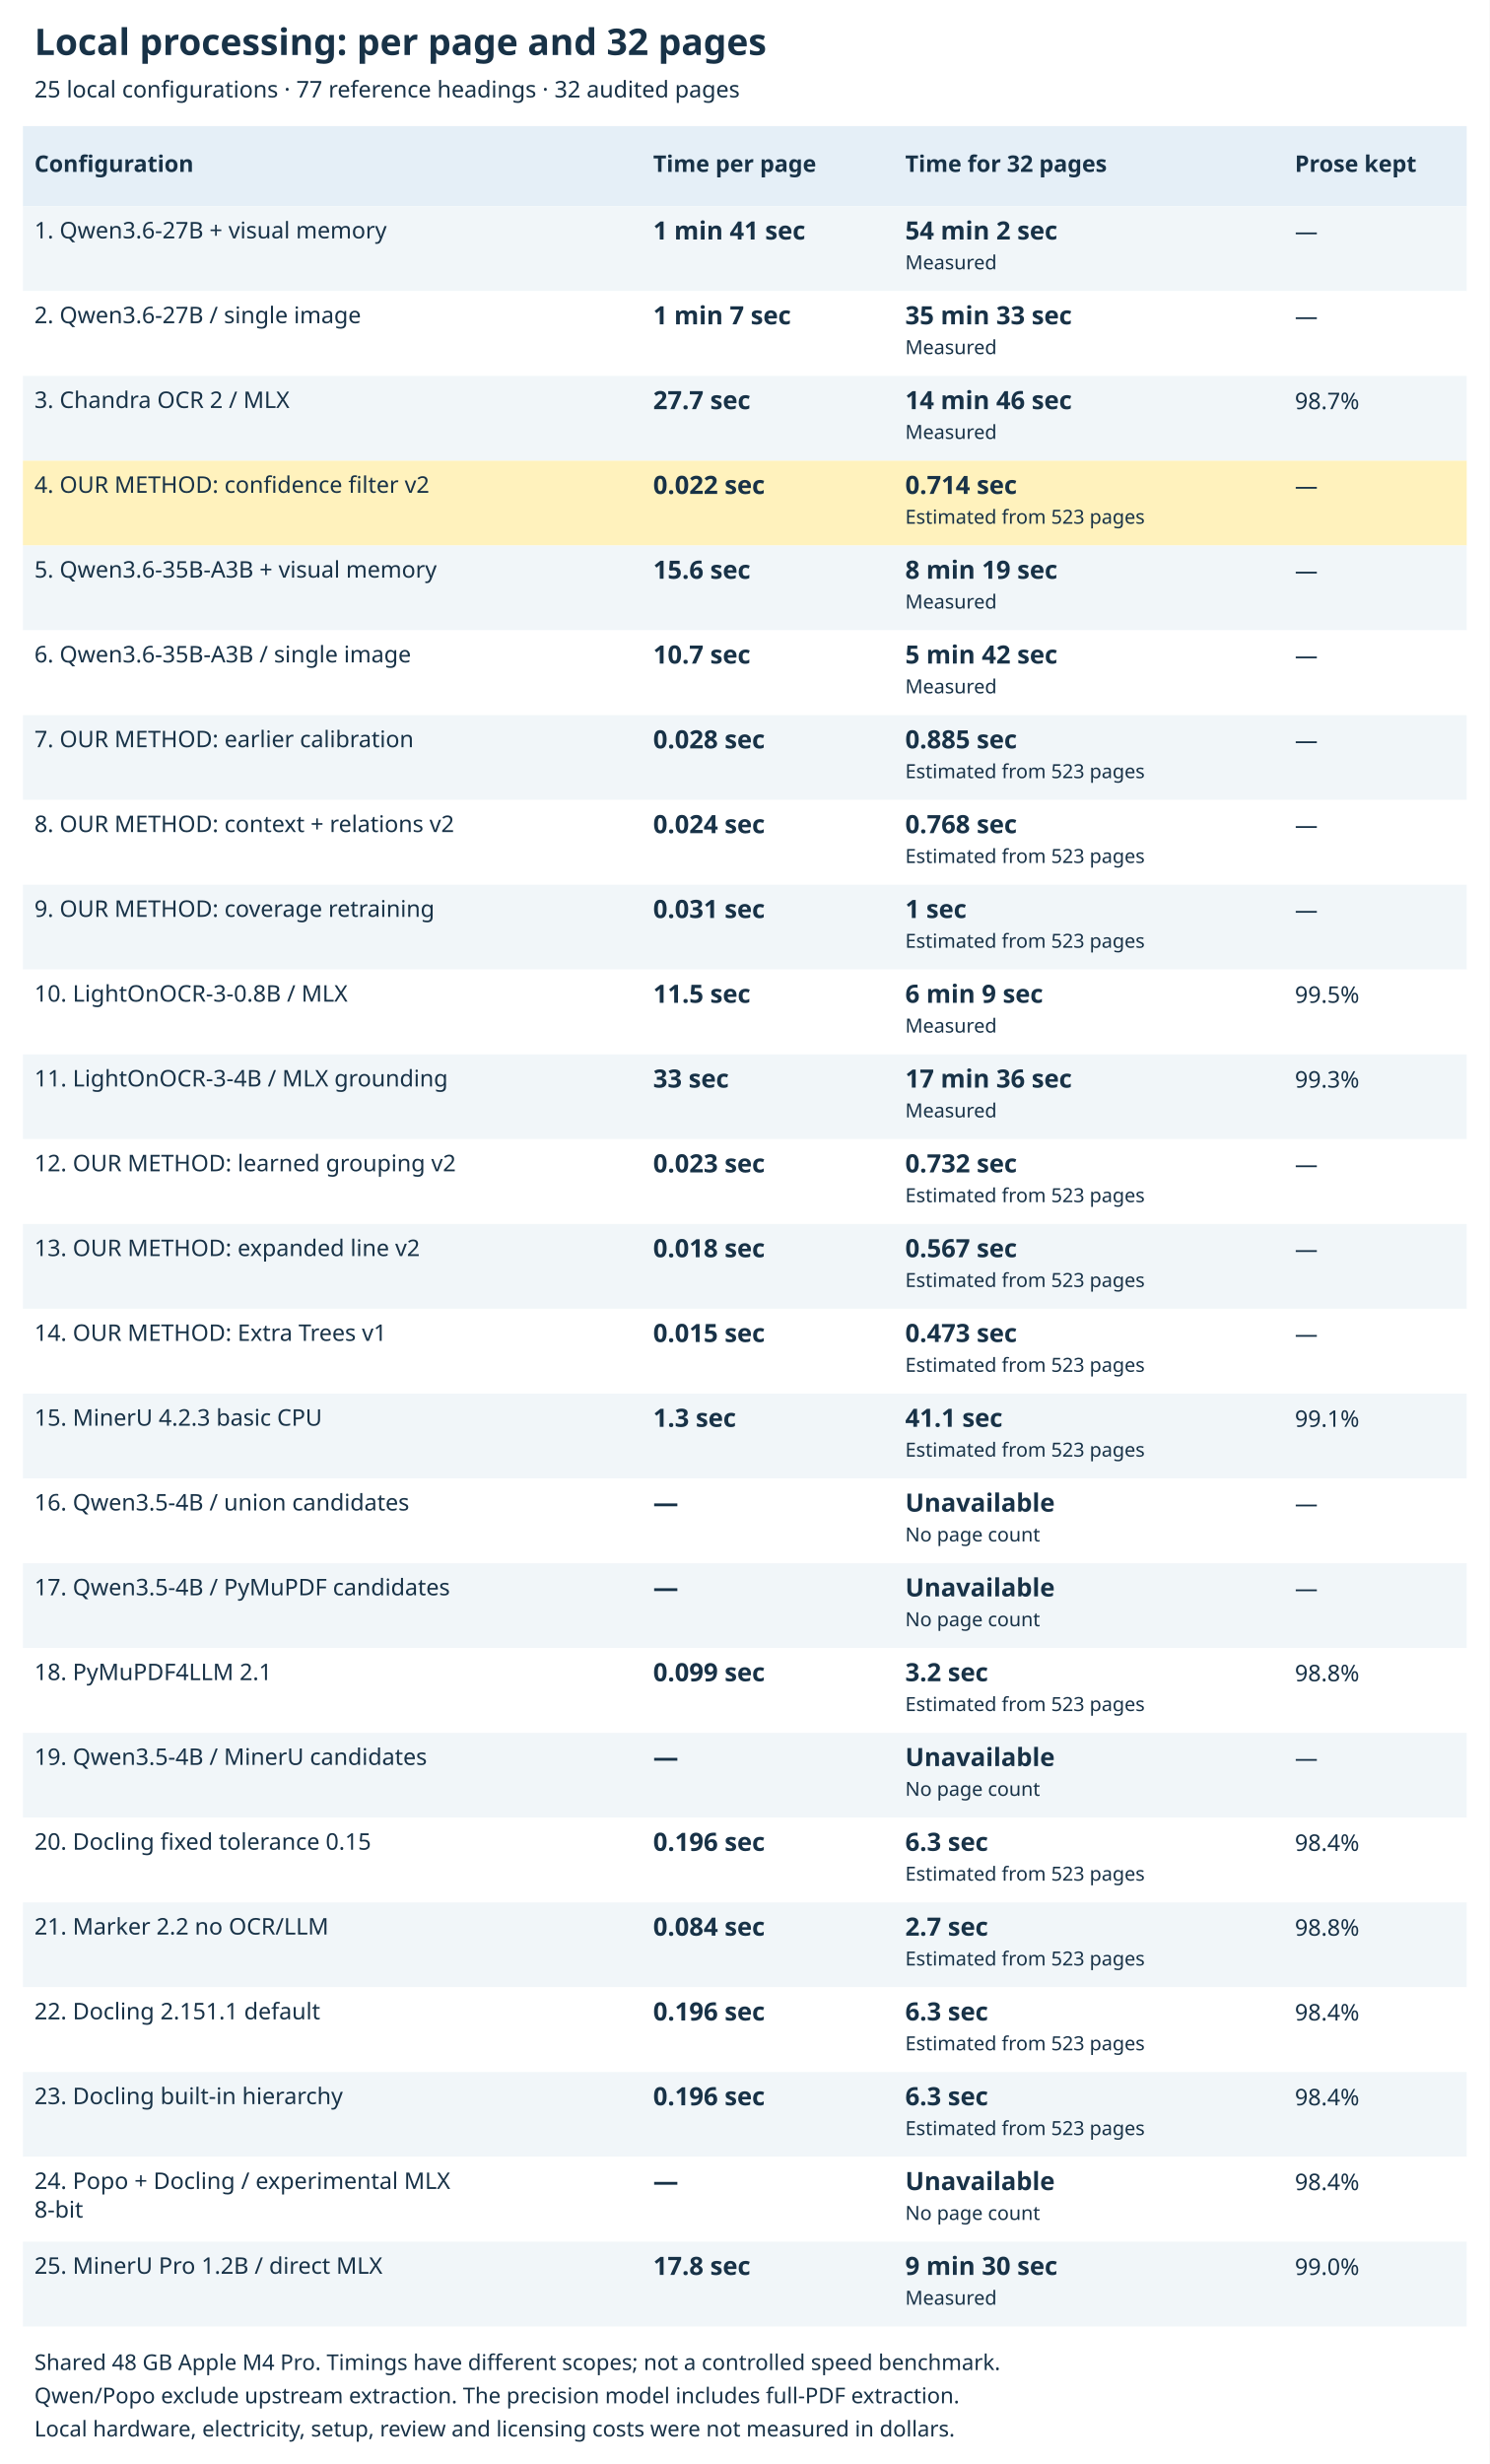
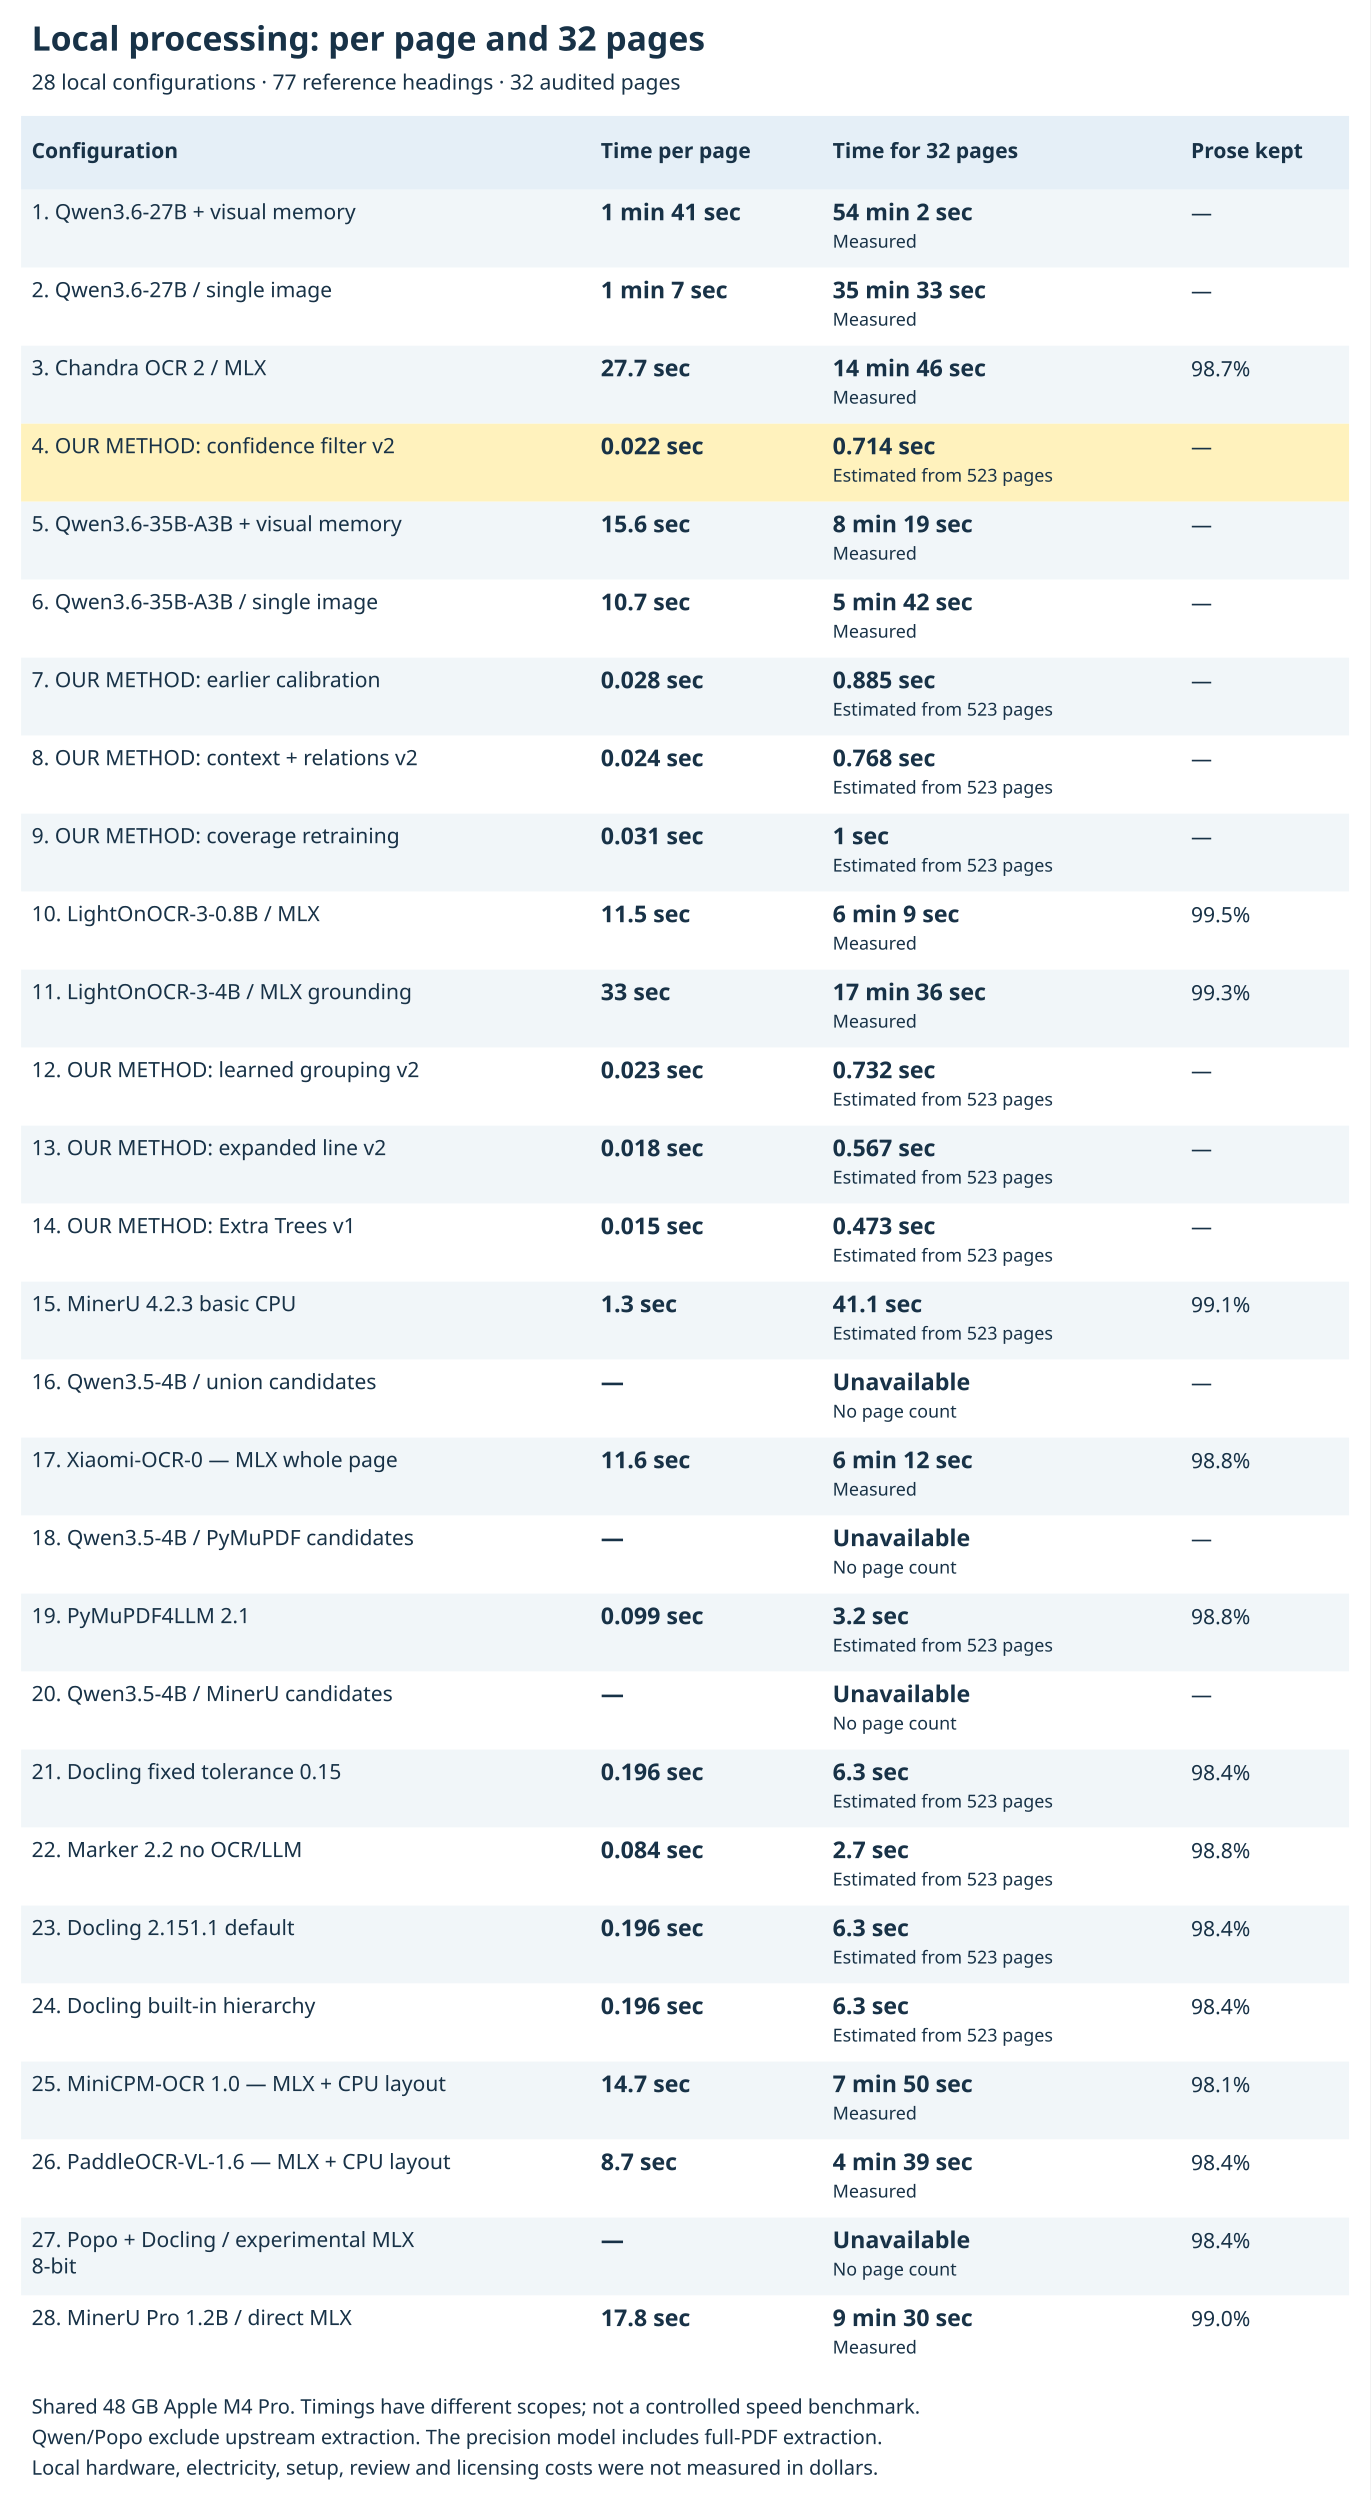
- <svg xmlns="http://www.w3.org/2000/svg" width="1300" height="2150">
-   <rect width="1300" height="2150" fill="white" />
+ <svg xmlns="http://www.w3.org/2000/svg" width="1300" height="2372">
+   <rect width="1300" height="2372" fill="white" />
  <text x="30" y="48" font-family="sans-serif" font-size="32" fill="#183247" font-weight="700">Local processing: per page and 32 pages</text>
-   <text x="30" y="85" font-family="sans-serif" font-size="20" fill="#183247" font-weight="400">25 local configurations · 77 reference headings · 32 audited pages</text>
+   <text x="30" y="85" font-family="sans-serif" font-size="20" fill="#183247" font-weight="400">28 local configurations · 77 reference headings · 32 audited pages</text>
  <rect x="20" y="110" width="1260" height="70" fill="#e5eff7" />
  <text x="30" y="150" font-family="sans-serif" font-size="20" fill="#183247" font-weight="700">Configuration</text>
  <text x="570" y="150" font-family="sans-serif" font-size="20" fill="#183247" font-weight="700">Time per page</text>
  <text x="790" y="150" font-family="sans-serif" font-size="20" fill="#183247" font-weight="700">Time for 32 pages</text>
  <text x="1130" y="150" font-family="sans-serif" font-size="20" fill="#183247" font-weight="700">Prose kept</text>
  <rect x="20" y="180" width="1260" height="74" fill="#f1f6f9" />
  <text x="30" y="208" font-family="sans-serif" font-size="20" fill="#183247" font-weight="400">1. Qwen3.6-27B + visual memory</text>
  <text x="570" y="209" font-family="sans-serif" font-size="22" fill="#183247" font-weight="700">1 min 41 sec</text>
  <text x="790" y="209" font-family="sans-serif" font-size="22" fill="#183247" font-weight="700">54 min 2 sec</text>
  <text x="790" y="235" font-family="sans-serif" font-size="17" fill="#183247" font-weight="400">Measured</text>
  <text x="1130" y="209" font-family="sans-serif" font-size="20" fill="#183247" font-weight="400">—</text>
  <rect x="20" y="254" width="1260" height="74" fill="white" />
  <text x="30" y="282" font-family="sans-serif" font-size="20" fill="#183247" font-weight="400">2. Qwen3.6-27B / single image</text>
  <text x="570" y="283" font-family="sans-serif" font-size="22" fill="#183247" font-weight="700">1 min 7 sec</text>
  <text x="790" y="283" font-family="sans-serif" font-size="22" fill="#183247" font-weight="700">35 min 33 sec</text>
  <text x="790" y="309" font-family="sans-serif" font-size="17" fill="#183247" font-weight="400">Measured</text>
  <text x="1130" y="283" font-family="sans-serif" font-size="20" fill="#183247" font-weight="400">—</text>
  <rect x="20" y="328" width="1260" height="74" fill="#f1f6f9" />
  <text x="30" y="356" font-family="sans-serif" font-size="20" fill="#183247" font-weight="400">3. Chandra OCR 2 / MLX</text>
  <text x="570" y="357" font-family="sans-serif" font-size="22" fill="#183247" font-weight="700">27.7 sec</text>
  <text x="790" y="357" font-family="sans-serif" font-size="22" fill="#183247" font-weight="700">14 min 46 sec</text>
  <text x="790" y="383" font-family="sans-serif" font-size="17" fill="#183247" font-weight="400">Measured</text>
  <text x="1130" y="357" font-family="sans-serif" font-size="20" fill="#183247" font-weight="400">98.7%</text>
  <rect x="20" y="402" width="1260" height="74" fill="#fff2bd" />
  <text x="30" y="430" font-family="sans-serif" font-size="20" fill="#183247" font-weight="400">4. OUR METHOD: confidence filter v2</text>
  <text x="570" y="431" font-family="sans-serif" font-size="22" fill="#183247" font-weight="700">0.022 sec</text>
  <text x="790" y="431" font-family="sans-serif" font-size="22" fill="#183247" font-weight="700">0.714 sec</text>
  <text x="790" y="457" font-family="sans-serif" font-size="17" fill="#183247" font-weight="400">Estimated from 523 pages</text>
  <text x="1130" y="431" font-family="sans-serif" font-size="20" fill="#183247" font-weight="400">—</text>
  <rect x="20" y="476" width="1260" height="74" fill="#f1f6f9" />
  <text x="30" y="504" font-family="sans-serif" font-size="20" fill="#183247" font-weight="400">5. Qwen3.6-35B-A3B + visual memory</text>
  <text x="570" y="505" font-family="sans-serif" font-size="22" fill="#183247" font-weight="700">15.6 sec</text>
  <text x="790" y="505" font-family="sans-serif" font-size="22" fill="#183247" font-weight="700">8 min 19 sec</text>
  <text x="790" y="531" font-family="sans-serif" font-size="17" fill="#183247" font-weight="400">Measured</text>
  <text x="1130" y="505" font-family="sans-serif" font-size="20" fill="#183247" font-weight="400">—</text>
  <rect x="20" y="550" width="1260" height="74" fill="white" />
  <text x="30" y="578" font-family="sans-serif" font-size="20" fill="#183247" font-weight="400">6. Qwen3.6-35B-A3B / single image</text>
  <text x="570" y="579" font-family="sans-serif" font-size="22" fill="#183247" font-weight="700">10.7 sec</text>
  <text x="790" y="579" font-family="sans-serif" font-size="22" fill="#183247" font-weight="700">5 min 42 sec</text>
  <text x="790" y="605" font-family="sans-serif" font-size="17" fill="#183247" font-weight="400">Measured</text>
  <text x="1130" y="579" font-family="sans-serif" font-size="20" fill="#183247" font-weight="400">—</text>
  <rect x="20" y="624" width="1260" height="74" fill="#f1f6f9" />
  <text x="30" y="652" font-family="sans-serif" font-size="20" fill="#183247" font-weight="400">7. OUR METHOD: earlier calibration</text>
  <text x="570" y="653" font-family="sans-serif" font-size="22" fill="#183247" font-weight="700">0.028 sec</text>
  <text x="790" y="653" font-family="sans-serif" font-size="22" fill="#183247" font-weight="700">0.885 sec</text>
  <text x="790" y="679" font-family="sans-serif" font-size="17" fill="#183247" font-weight="400">Estimated from 523 pages</text>
  <text x="1130" y="653" font-family="sans-serif" font-size="20" fill="#183247" font-weight="400">—</text>
  <rect x="20" y="698" width="1260" height="74" fill="white" />
  <text x="30" y="726" font-family="sans-serif" font-size="20" fill="#183247" font-weight="400">8. OUR METHOD: context + relations v2</text>
  <text x="570" y="727" font-family="sans-serif" font-size="22" fill="#183247" font-weight="700">0.024 sec</text>
  <text x="790" y="727" font-family="sans-serif" font-size="22" fill="#183247" font-weight="700">0.768 sec</text>
  <text x="790" y="753" font-family="sans-serif" font-size="17" fill="#183247" font-weight="400">Estimated from 523 pages</text>
  <text x="1130" y="727" font-family="sans-serif" font-size="20" fill="#183247" font-weight="400">—</text>
  <rect x="20" y="772" width="1260" height="74" fill="#f1f6f9" />
  <text x="30" y="800" font-family="sans-serif" font-size="20" fill="#183247" font-weight="400">9. OUR METHOD: coverage retraining</text>
  <text x="570" y="801" font-family="sans-serif" font-size="22" fill="#183247" font-weight="700">0.031 sec</text>
  <text x="790" y="801" font-family="sans-serif" font-size="22" fill="#183247" font-weight="700">1 sec</text>
  <text x="790" y="827" font-family="sans-serif" font-size="17" fill="#183247" font-weight="400">Estimated from 523 pages</text>
  <text x="1130" y="801" font-family="sans-serif" font-size="20" fill="#183247" font-weight="400">—</text>
  <rect x="20" y="846" width="1260" height="74" fill="white" />
  <text x="30" y="874" font-family="sans-serif" font-size="20" fill="#183247" font-weight="400">10. LightOnOCR-3-0.8B / MLX</text>
  <text x="570" y="875" font-family="sans-serif" font-size="22" fill="#183247" font-weight="700">11.5 sec</text>
  <text x="790" y="875" font-family="sans-serif" font-size="22" fill="#183247" font-weight="700">6 min 9 sec</text>
  <text x="790" y="901" font-family="sans-serif" font-size="17" fill="#183247" font-weight="400">Measured</text>
  <text x="1130" y="875" font-family="sans-serif" font-size="20" fill="#183247" font-weight="400">99.5%</text>
  <rect x="20" y="920" width="1260" height="74" fill="#f1f6f9" />
  <text x="30" y="948" font-family="sans-serif" font-size="20" fill="#183247" font-weight="400">11. LightOnOCR-3-4B / MLX grounding</text>
  <text x="570" y="949" font-family="sans-serif" font-size="22" fill="#183247" font-weight="700">33 sec</text>
  <text x="790" y="949" font-family="sans-serif" font-size="22" fill="#183247" font-weight="700">17 min 36 sec</text>
  <text x="790" y="975" font-family="sans-serif" font-size="17" fill="#183247" font-weight="400">Measured</text>
  <text x="1130" y="949" font-family="sans-serif" font-size="20" fill="#183247" font-weight="400">99.3%</text>
  <rect x="20" y="994" width="1260" height="74" fill="white" />
  <text x="30" y="1022" font-family="sans-serif" font-size="20" fill="#183247" font-weight="400">12. OUR METHOD: learned grouping v2</text>
  <text x="570" y="1023" font-family="sans-serif" font-size="22" fill="#183247" font-weight="700">0.023 sec</text>
  <text x="790" y="1023" font-family="sans-serif" font-size="22" fill="#183247" font-weight="700">0.732 sec</text>
  <text x="790" y="1049" font-family="sans-serif" font-size="17" fill="#183247" font-weight="400">Estimated from 523 pages</text>
  <text x="1130" y="1023" font-family="sans-serif" font-size="20" fill="#183247" font-weight="400">—</text>
  <rect x="20" y="1068" width="1260" height="74" fill="#f1f6f9" />
  <text x="30" y="1096" font-family="sans-serif" font-size="20" fill="#183247" font-weight="400">13. OUR METHOD: expanded line v2</text>
  <text x="570" y="1097" font-family="sans-serif" font-size="22" fill="#183247" font-weight="700">0.018 sec</text>
  <text x="790" y="1097" font-family="sans-serif" font-size="22" fill="#183247" font-weight="700">0.567 sec</text>
  <text x="790" y="1123" font-family="sans-serif" font-size="17" fill="#183247" font-weight="400">Estimated from 523 pages</text>
  <text x="1130" y="1097" font-family="sans-serif" font-size="20" fill="#183247" font-weight="400">—</text>
  <rect x="20" y="1142" width="1260" height="74" fill="white" />
  <text x="30" y="1170" font-family="sans-serif" font-size="20" fill="#183247" font-weight="400">14. OUR METHOD: Extra Trees v1</text>
  <text x="570" y="1171" font-family="sans-serif" font-size="22" fill="#183247" font-weight="700">0.015 sec</text>
  <text x="790" y="1171" font-family="sans-serif" font-size="22" fill="#183247" font-weight="700">0.473 sec</text>
  <text x="790" y="1197" font-family="sans-serif" font-size="17" fill="#183247" font-weight="400">Estimated from 523 pages</text>
  <text x="1130" y="1171" font-family="sans-serif" font-size="20" fill="#183247" font-weight="400">—</text>
  <rect x="20" y="1216" width="1260" height="74" fill="#f1f6f9" />
  <text x="30" y="1244" font-family="sans-serif" font-size="20" fill="#183247" font-weight="400">15. MinerU 4.2.3 basic CPU</text>
  <text x="570" y="1245" font-family="sans-serif" font-size="22" fill="#183247" font-weight="700">1.3 sec</text>
  <text x="790" y="1245" font-family="sans-serif" font-size="22" fill="#183247" font-weight="700">41.1 sec</text>
  <text x="790" y="1271" font-family="sans-serif" font-size="17" fill="#183247" font-weight="400">Estimated from 523 pages</text>
  <text x="1130" y="1245" font-family="sans-serif" font-size="20" fill="#183247" font-weight="400">99.1%</text>
  <rect x="20" y="1290" width="1260" height="74" fill="white" />
  <text x="30" y="1318" font-family="sans-serif" font-size="20" fill="#183247" font-weight="400">16. Qwen3.5-4B / union candidates</text>
  <text x="570" y="1319" font-family="sans-serif" font-size="22" fill="#183247" font-weight="700">—</text>
  <text x="790" y="1319" font-family="sans-serif" font-size="22" fill="#183247" font-weight="700">Unavailable</text>
  <text x="790" y="1345" font-family="sans-serif" font-size="17" fill="#183247" font-weight="400">No page count</text>
  <text x="1130" y="1319" font-family="sans-serif" font-size="20" fill="#183247" font-weight="400">—</text>
  <rect x="20" y="1364" width="1260" height="74" fill="#f1f6f9" />
-   <text x="30" y="1392" font-family="sans-serif" font-size="20" fill="#183247" font-weight="400">17. Qwen3.5-4B / PyMuPDF candidates</text>
-   <text x="570" y="1393" font-family="sans-serif" font-size="22" fill="#183247" font-weight="700">—</text>
-   <text x="790" y="1393" font-family="sans-serif" font-size="22" fill="#183247" font-weight="700">Unavailable</text>
-   <text x="790" y="1419" font-family="sans-serif" font-size="17" fill="#183247" font-weight="400">No page count</text>
-   <text x="1130" y="1393" font-family="sans-serif" font-size="20" fill="#183247" font-weight="400">—</text>
+   <text x="30" y="1392" font-family="sans-serif" font-size="20" fill="#183247" font-weight="400">17. Xiaomi-OCR-0 — MLX whole page</text>
+   <text x="570" y="1393" font-family="sans-serif" font-size="22" fill="#183247" font-weight="700">11.6 sec</text>
+   <text x="790" y="1393" font-family="sans-serif" font-size="22" fill="#183247" font-weight="700">6 min 12 sec</text>
+   <text x="790" y="1419" font-family="sans-serif" font-size="17" fill="#183247" font-weight="400">Measured</text>
+   <text x="1130" y="1393" font-family="sans-serif" font-size="20" fill="#183247" font-weight="400">98.8%</text>
  <rect x="20" y="1438" width="1260" height="74" fill="white" />
-   <text x="30" y="1466" font-family="sans-serif" font-size="20" fill="#183247" font-weight="400">18. PyMuPDF4LLM 2.1</text>
-   <text x="570" y="1467" font-family="sans-serif" font-size="22" fill="#183247" font-weight="700">0.099 sec</text>
-   <text x="790" y="1467" font-family="sans-serif" font-size="22" fill="#183247" font-weight="700">3.2 sec</text>
-   <text x="790" y="1493" font-family="sans-serif" font-size="17" fill="#183247" font-weight="400">Estimated from 523 pages</text>
-   <text x="1130" y="1467" font-family="sans-serif" font-size="20" fill="#183247" font-weight="400">98.8%</text>
+   <text x="30" y="1466" font-family="sans-serif" font-size="20" fill="#183247" font-weight="400">18. Qwen3.5-4B / PyMuPDF candidates</text>
+   <text x="570" y="1467" font-family="sans-serif" font-size="22" fill="#183247" font-weight="700">—</text>
+   <text x="790" y="1467" font-family="sans-serif" font-size="22" fill="#183247" font-weight="700">Unavailable</text>
+   <text x="790" y="1493" font-family="sans-serif" font-size="17" fill="#183247" font-weight="400">No page count</text>
+   <text x="1130" y="1467" font-family="sans-serif" font-size="20" fill="#183247" font-weight="400">—</text>
  <rect x="20" y="1512" width="1260" height="74" fill="#f1f6f9" />
-   <text x="30" y="1540" font-family="sans-serif" font-size="20" fill="#183247" font-weight="400">19. Qwen3.5-4B / MinerU candidates</text>
-   <text x="570" y="1541" font-family="sans-serif" font-size="22" fill="#183247" font-weight="700">—</text>
-   <text x="790" y="1541" font-family="sans-serif" font-size="22" fill="#183247" font-weight="700">Unavailable</text>
-   <text x="790" y="1567" font-family="sans-serif" font-size="17" fill="#183247" font-weight="400">No page count</text>
-   <text x="1130" y="1541" font-family="sans-serif" font-size="20" fill="#183247" font-weight="400">—</text>
+   <text x="30" y="1540" font-family="sans-serif" font-size="20" fill="#183247" font-weight="400">19. PyMuPDF4LLM 2.1</text>
+   <text x="570" y="1541" font-family="sans-serif" font-size="22" fill="#183247" font-weight="700">0.099 sec</text>
+   <text x="790" y="1541" font-family="sans-serif" font-size="22" fill="#183247" font-weight="700">3.2 sec</text>
+   <text x="790" y="1567" font-family="sans-serif" font-size="17" fill="#183247" font-weight="400">Estimated from 523 pages</text>
+   <text x="1130" y="1541" font-family="sans-serif" font-size="20" fill="#183247" font-weight="400">98.8%</text>
  <rect x="20" y="1586" width="1260" height="74" fill="white" />
-   <text x="30" y="1614" font-family="sans-serif" font-size="20" fill="#183247" font-weight="400">20. Docling fixed tolerance 0.15</text>
-   <text x="570" y="1615" font-family="sans-serif" font-size="22" fill="#183247" font-weight="700">0.196 sec</text>
-   <text x="790" y="1615" font-family="sans-serif" font-size="22" fill="#183247" font-weight="700">6.3 sec</text>
-   <text x="790" y="1641" font-family="sans-serif" font-size="17" fill="#183247" font-weight="400">Estimated from 523 pages</text>
-   <text x="1130" y="1615" font-family="sans-serif" font-size="20" fill="#183247" font-weight="400">98.4%</text>
+   <text x="30" y="1614" font-family="sans-serif" font-size="20" fill="#183247" font-weight="400">20. Qwen3.5-4B / MinerU candidates</text>
+   <text x="570" y="1615" font-family="sans-serif" font-size="22" fill="#183247" font-weight="700">—</text>
+   <text x="790" y="1615" font-family="sans-serif" font-size="22" fill="#183247" font-weight="700">Unavailable</text>
+   <text x="790" y="1641" font-family="sans-serif" font-size="17" fill="#183247" font-weight="400">No page count</text>
+   <text x="1130" y="1615" font-family="sans-serif" font-size="20" fill="#183247" font-weight="400">—</text>
  <rect x="20" y="1660" width="1260" height="74" fill="#f1f6f9" />
-   <text x="30" y="1688" font-family="sans-serif" font-size="20" fill="#183247" font-weight="400">21. Marker 2.2 no OCR/LLM</text>
-   <text x="570" y="1689" font-family="sans-serif" font-size="22" fill="#183247" font-weight="700">0.084 sec</text>
-   <text x="790" y="1689" font-family="sans-serif" font-size="22" fill="#183247" font-weight="700">2.7 sec</text>
+   <text x="30" y="1688" font-family="sans-serif" font-size="20" fill="#183247" font-weight="400">21. Docling fixed tolerance 0.15</text>
+   <text x="570" y="1689" font-family="sans-serif" font-size="22" fill="#183247" font-weight="700">0.196 sec</text>
+   <text x="790" y="1689" font-family="sans-serif" font-size="22" fill="#183247" font-weight="700">6.3 sec</text>
  <text x="790" y="1715" font-family="sans-serif" font-size="17" fill="#183247" font-weight="400">Estimated from 523 pages</text>
-   <text x="1130" y="1689" font-family="sans-serif" font-size="20" fill="#183247" font-weight="400">98.8%</text>
+   <text x="1130" y="1689" font-family="sans-serif" font-size="20" fill="#183247" font-weight="400">98.4%</text>
  <rect x="20" y="1734" width="1260" height="74" fill="white" />
-   <text x="30" y="1762" font-family="sans-serif" font-size="20" fill="#183247" font-weight="400">22. Docling 2.151.1 default</text>
-   <text x="570" y="1763" font-family="sans-serif" font-size="22" fill="#183247" font-weight="700">0.196 sec</text>
-   <text x="790" y="1763" font-family="sans-serif" font-size="22" fill="#183247" font-weight="700">6.3 sec</text>
+   <text x="30" y="1762" font-family="sans-serif" font-size="20" fill="#183247" font-weight="400">22. Marker 2.2 no OCR/LLM</text>
+   <text x="570" y="1763" font-family="sans-serif" font-size="22" fill="#183247" font-weight="700">0.084 sec</text>
+   <text x="790" y="1763" font-family="sans-serif" font-size="22" fill="#183247" font-weight="700">2.7 sec</text>
  <text x="790" y="1789" font-family="sans-serif" font-size="17" fill="#183247" font-weight="400">Estimated from 523 pages</text>
-   <text x="1130" y="1763" font-family="sans-serif" font-size="20" fill="#183247" font-weight="400">98.4%</text>
+   <text x="1130" y="1763" font-family="sans-serif" font-size="20" fill="#183247" font-weight="400">98.8%</text>
  <rect x="20" y="1808" width="1260" height="74" fill="#f1f6f9" />
-   <text x="30" y="1836" font-family="sans-serif" font-size="20" fill="#183247" font-weight="400">23. Docling built-in hierarchy</text>
+   <text x="30" y="1836" font-family="sans-serif" font-size="20" fill="#183247" font-weight="400">23. Docling 2.151.1 default</text>
  <text x="570" y="1837" font-family="sans-serif" font-size="22" fill="#183247" font-weight="700">0.196 sec</text>
  <text x="790" y="1837" font-family="sans-serif" font-size="22" fill="#183247" font-weight="700">6.3 sec</text>
  <text x="790" y="1863" font-family="sans-serif" font-size="17" fill="#183247" font-weight="400">Estimated from 523 pages</text>
  <text x="1130" y="1837" font-family="sans-serif" font-size="20" fill="#183247" font-weight="400">98.4%</text>
  <rect x="20" y="1882" width="1260" height="74" fill="white" />
-   <text x="30" y="1910" font-family="sans-serif" font-size="20" fill="#183247" font-weight="400">24. Popo + Docling / experimental MLX</text>
-   <text x="30" y="1935" font-family="sans-serif" font-size="20" fill="#183247" font-weight="400">8-bit</text>
-   <text x="570" y="1911" font-family="sans-serif" font-size="22" fill="#183247" font-weight="700">—</text>
-   <text x="790" y="1911" font-family="sans-serif" font-size="22" fill="#183247" font-weight="700">Unavailable</text>
-   <text x="790" y="1937" font-family="sans-serif" font-size="17" fill="#183247" font-weight="400">No page count</text>
+   <text x="30" y="1910" font-family="sans-serif" font-size="20" fill="#183247" font-weight="400">24. Docling built-in hierarchy</text>
+   <text x="570" y="1911" font-family="sans-serif" font-size="22" fill="#183247" font-weight="700">0.196 sec</text>
+   <text x="790" y="1911" font-family="sans-serif" font-size="22" fill="#183247" font-weight="700">6.3 sec</text>
+   <text x="790" y="1937" font-family="sans-serif" font-size="17" fill="#183247" font-weight="400">Estimated from 523 pages</text>
  <text x="1130" y="1911" font-family="sans-serif" font-size="20" fill="#183247" font-weight="400">98.4%</text>
  <rect x="20" y="1956" width="1260" height="74" fill="#f1f6f9" />
-   <text x="30" y="1984" font-family="sans-serif" font-size="20" fill="#183247" font-weight="400">25. MinerU Pro 1.2B / direct MLX</text>
-   <text x="570" y="1985" font-family="sans-serif" font-size="22" fill="#183247" font-weight="700">17.8 sec</text>
-   <text x="790" y="1985" font-family="sans-serif" font-size="22" fill="#183247" font-weight="700">9 min 30 sec</text>
+   <text x="30" y="1984" font-family="sans-serif" font-size="20" fill="#183247" font-weight="400">25. MiniCPM-OCR 1.0 — MLX + CPU layout</text>
+   <text x="570" y="1985" font-family="sans-serif" font-size="22" fill="#183247" font-weight="700">14.7 sec</text>
+   <text x="790" y="1985" font-family="sans-serif" font-size="22" fill="#183247" font-weight="700">7 min 50 sec</text>
  <text x="790" y="2011" font-family="sans-serif" font-size="17" fill="#183247" font-weight="400">Measured</text>
-   <text x="1130" y="1985" font-family="sans-serif" font-size="20" fill="#183247" font-weight="400">99.0%</text>
-   <text x="30" y="2068" font-family="sans-serif" font-size="19" fill="#183247" font-weight="400">Shared 48 GB Apple M4 Pro. Timings have different scopes; not a controlled speed benchmark.</text>
-   <text x="30" y="2097" font-family="sans-serif" font-size="19" fill="#183247" font-weight="400">Qwen/Popo exclude upstream extraction. The precision model includes full-PDF extraction.</text>
-   <text x="30" y="2126" font-family="sans-serif" font-size="19" fill="#183247" font-weight="400">Local hardware, electricity, setup, review and licensing costs were not measured in dollars.</text>
+   <text x="1130" y="1985" font-family="sans-serif" font-size="20" fill="#183247" font-weight="400">98.1%</text>
+   <rect x="20" y="2030" width="1260" height="74" fill="white" />
+   <text x="30" y="2058" font-family="sans-serif" font-size="20" fill="#183247" font-weight="400">26. PaddleOCR-VL-1.6 — MLX + CPU layout</text>
+   <text x="570" y="2059" font-family="sans-serif" font-size="22" fill="#183247" font-weight="700">8.7 sec</text>
+   <text x="790" y="2059" font-family="sans-serif" font-size="22" fill="#183247" font-weight="700">4 min 39 sec</text>
+   <text x="790" y="2085" font-family="sans-serif" font-size="17" fill="#183247" font-weight="400">Measured</text>
+   <text x="1130" y="2059" font-family="sans-serif" font-size="20" fill="#183247" font-weight="400">98.4%</text>
+   <rect x="20" y="2104" width="1260" height="74" fill="#f1f6f9" />
+   <text x="30" y="2132" font-family="sans-serif" font-size="20" fill="#183247" font-weight="400">27. Popo + Docling / experimental MLX</text>
+   <text x="30" y="2157" font-family="sans-serif" font-size="20" fill="#183247" font-weight="400">8-bit</text>
+   <text x="570" y="2133" font-family="sans-serif" font-size="22" fill="#183247" font-weight="700">—</text>
+   <text x="790" y="2133" font-family="sans-serif" font-size="22" fill="#183247" font-weight="700">Unavailable</text>
+   <text x="790" y="2159" font-family="sans-serif" font-size="17" fill="#183247" font-weight="400">No page count</text>
+   <text x="1130" y="2133" font-family="sans-serif" font-size="20" fill="#183247" font-weight="400">98.4%</text>
+   <rect x="20" y="2178" width="1260" height="74" fill="white" />
+   <text x="30" y="2206" font-family="sans-serif" font-size="20" fill="#183247" font-weight="400">28. MinerU Pro 1.2B / direct MLX</text>
+   <text x="570" y="2207" font-family="sans-serif" font-size="22" fill="#183247" font-weight="700">17.8 sec</text>
+   <text x="790" y="2207" font-family="sans-serif" font-size="22" fill="#183247" font-weight="700">9 min 30 sec</text>
+   <text x="790" y="2233" font-family="sans-serif" font-size="17" fill="#183247" font-weight="400">Measured</text>
+   <text x="1130" y="2207" font-family="sans-serif" font-size="20" fill="#183247" font-weight="400">99.0%</text>
+   <text x="30" y="2290" font-family="sans-serif" font-size="19" fill="#183247" font-weight="400">Shared 48 GB Apple M4 Pro. Timings have different scopes; not a controlled speed benchmark.</text>
+   <text x="30" y="2319" font-family="sans-serif" font-size="19" fill="#183247" font-weight="400">Qwen/Popo exclude upstream extraction. The precision model includes full-PDF extraction.</text>
+   <text x="30" y="2348" font-family="sans-serif" font-size="19" fill="#183247" font-weight="400">Local hardware, electricity, setup, review and licensing costs were not measured in dollars.</text>
</svg>
